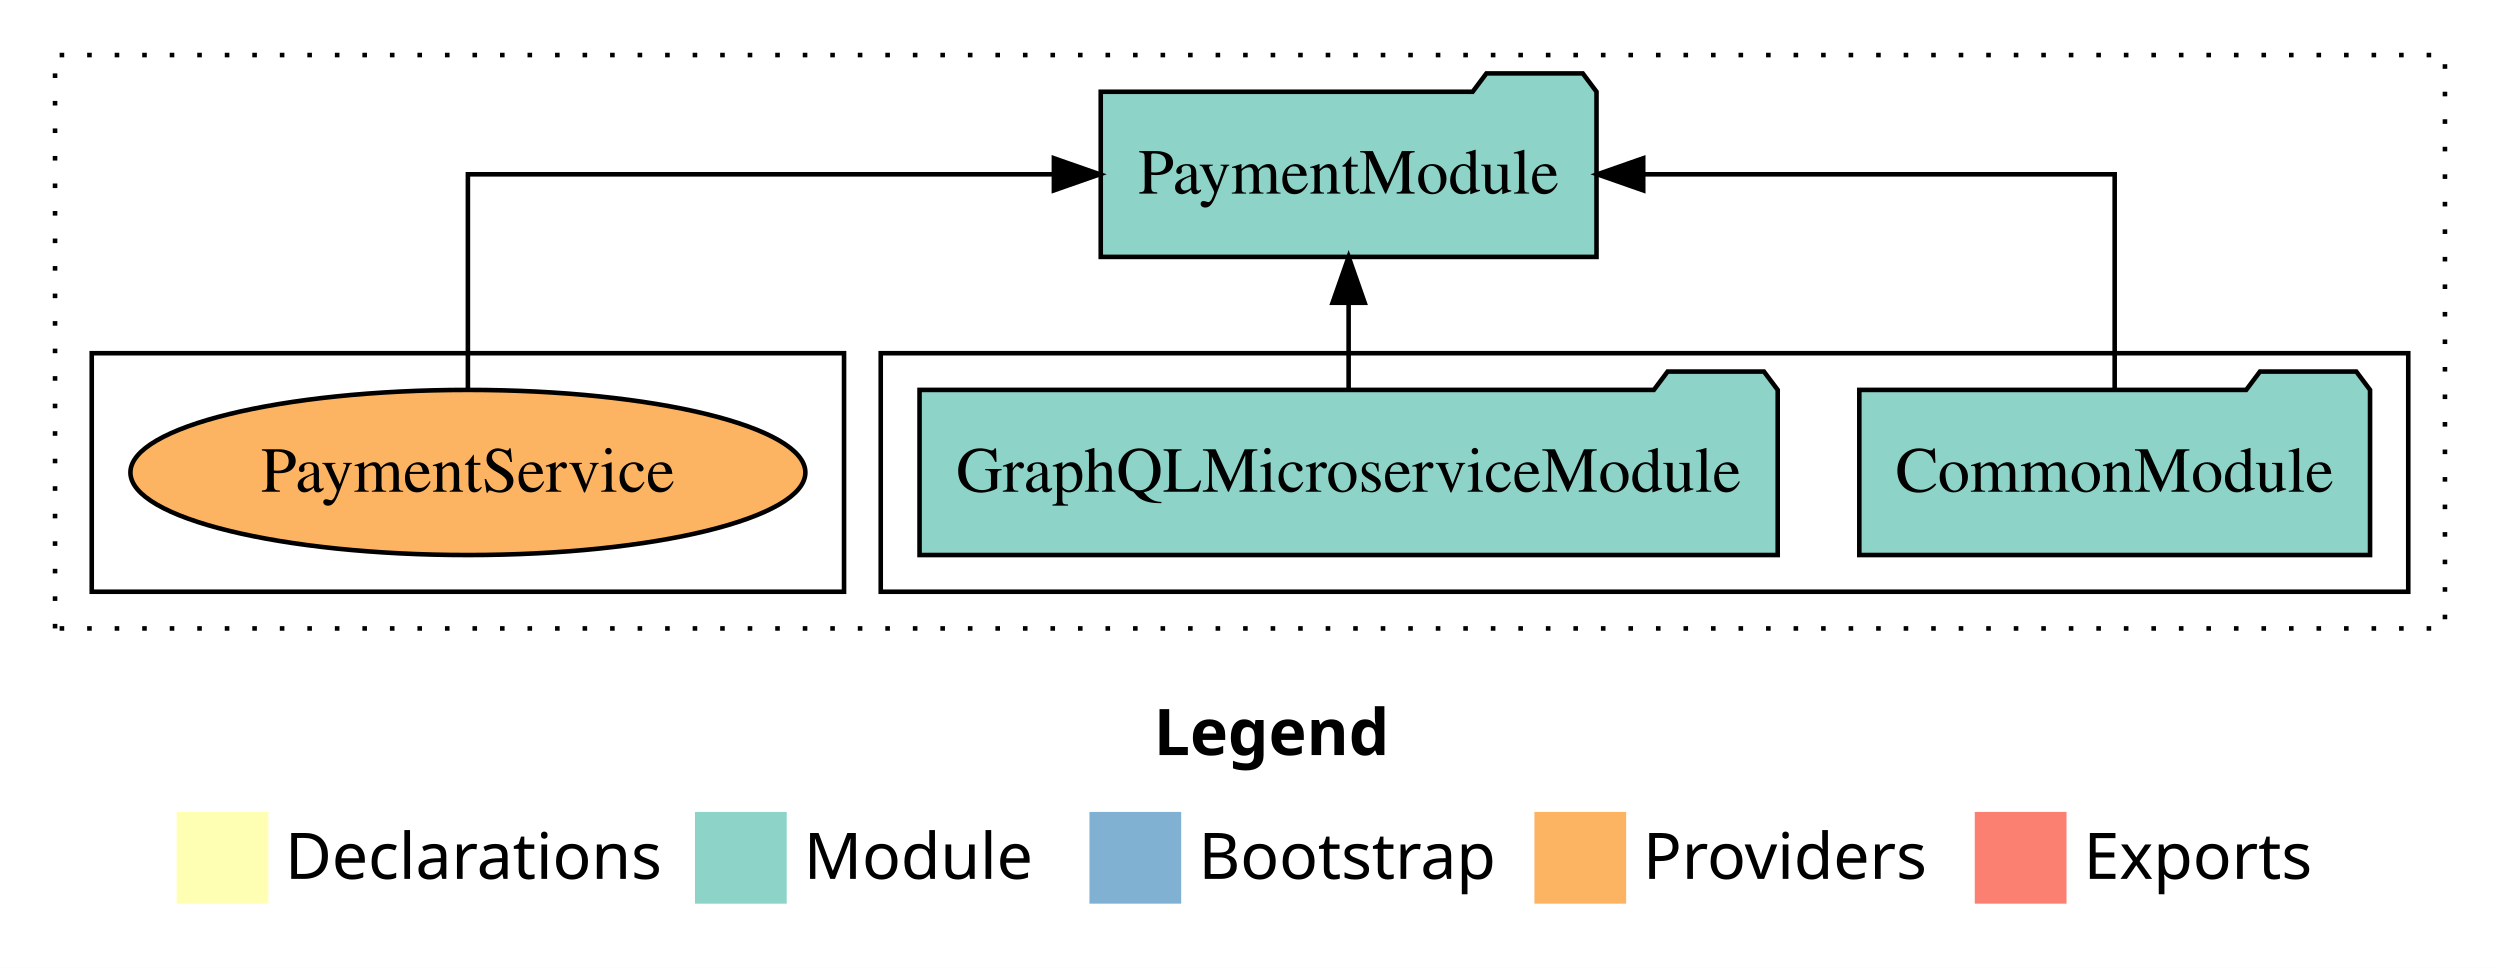
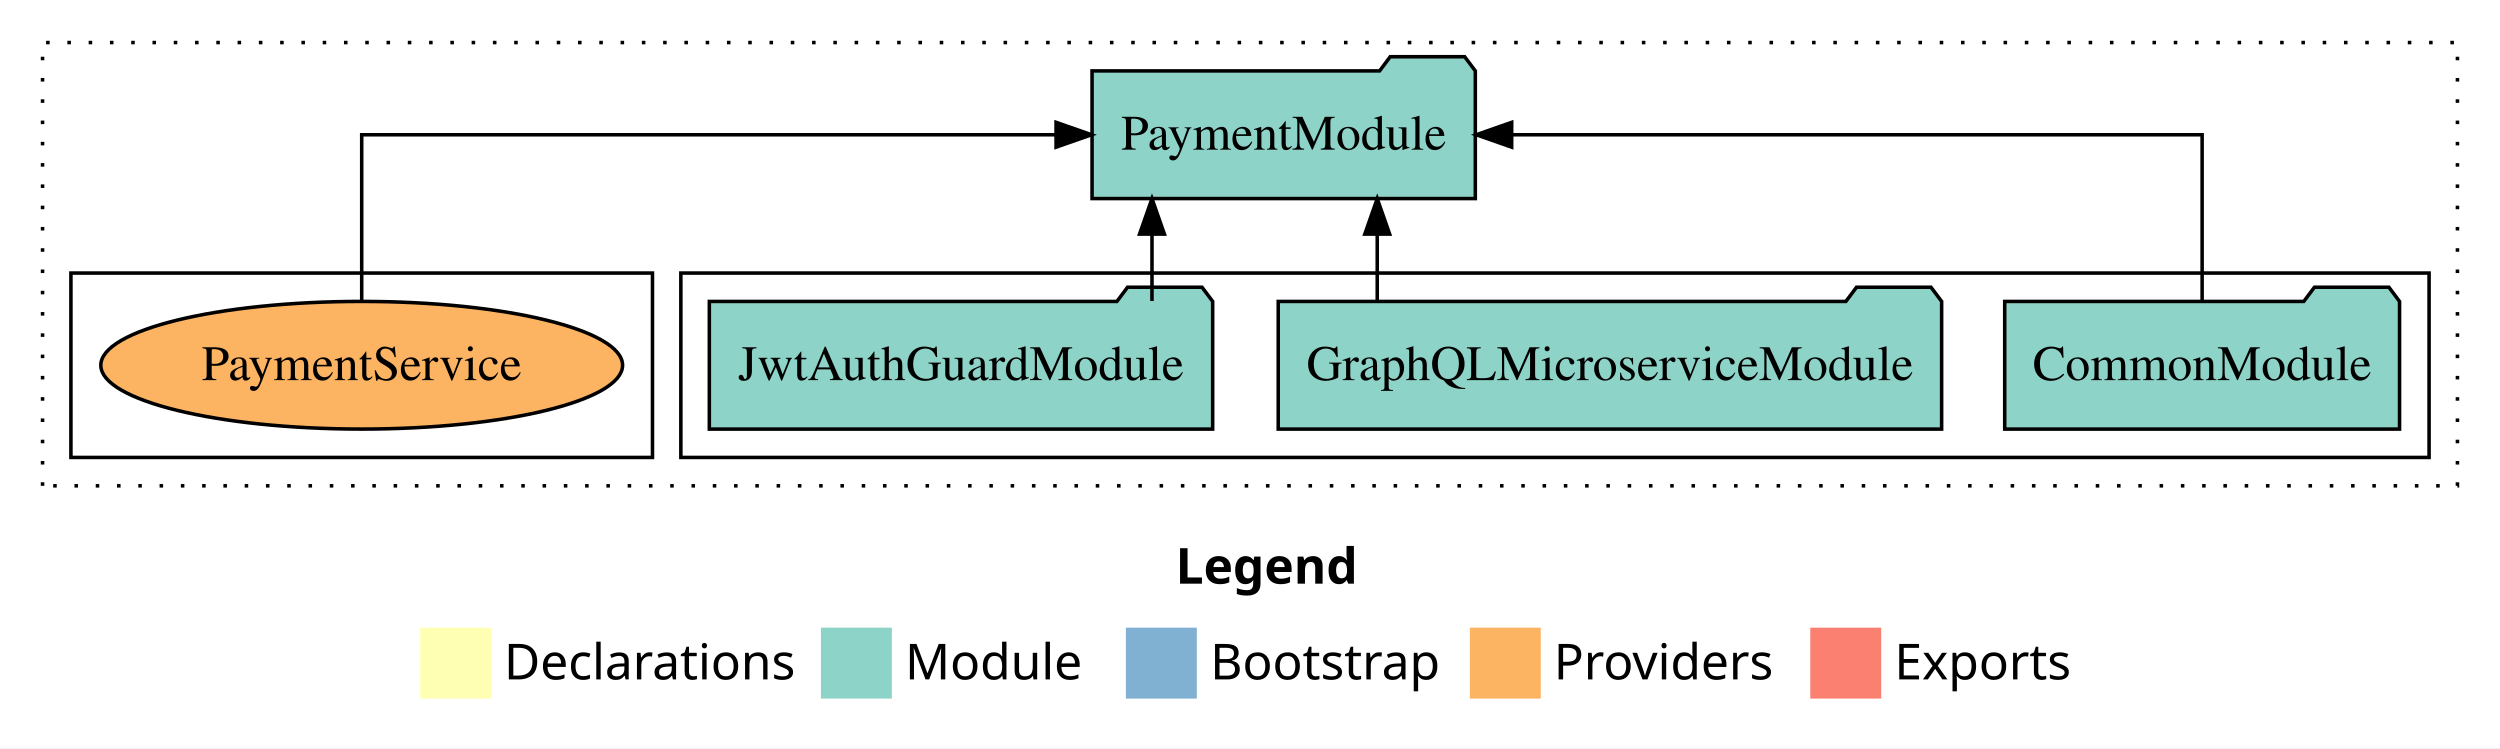
- <svg xmlns="http://www.w3.org/2000/svg" width="545pt" height="211pt" viewBox="0.00 0.00 545.00 211.00">
+ <svg xmlns="http://www.w3.org/2000/svg" width="705pt" height="211pt" viewBox="0.00 0.00 705.00 211.00">
  <g id="graph0" class="graph" transform="scale(1 1) rotate(0) translate(4 207)">
-     <polygon fill="white" stroke="transparent" points="-4,4 -4,-207 541,-207 541,4 -4,4" />
-     <text text-anchor="start" x="247.51" y="-42.4" font-family="Times-12" font-weight="bold" font-size="14.00">Legend</text>
-     <polygon fill="#ffffb3" stroke="transparent" points="34.5,-10 34.5,-30 54.5,-30 54.5,-10 34.5,-10" />
-     <text text-anchor="start" x="58.13" y="-15.4" font-family="Times-12" font-size="14.00">  Declarations</text>
-     <polygon fill="#8dd3c7" stroke="transparent" points="147.5,-10 147.5,-30 167.5,-30 167.5,-10 147.5,-10" />
-     <text text-anchor="start" x="171.23" y="-15.4" font-family="Times-12" font-size="14.00">  Module</text>
-     <polygon fill="#80b1d3" stroke="transparent" points="233.5,-10 233.5,-30 253.5,-30 253.5,-10 233.5,-10" />
-     <text text-anchor="start" x="257.28" y="-15.4" font-family="Times-12" font-size="14.00">  Bootstrap</text>
-     <polygon fill="#fdb462" stroke="transparent" points="330.5,-10 330.5,-30 350.5,-30 350.5,-10 330.5,-10" />
-     <text text-anchor="start" x="354.17" y="-15.4" font-family="Times-12" font-size="14.00">  Providers</text>
-     <polygon fill="#fb8072" stroke="transparent" points="426.5,-10 426.5,-30 446.5,-30 446.5,-10 426.5,-10" />
-     <text text-anchor="start" x="450.23" y="-15.4" font-family="Times-12" font-size="14.00">  Exports</text>
+     <polygon fill="white" stroke="transparent" points="-4,4 -4,-207 701,-207 701,4 -4,4" />
+     <text text-anchor="start" x="327.51" y="-42.4" font-family="Times-12" font-weight="bold" font-size="14.00">Legend</text>
+     <polygon fill="#ffffb3" stroke="transparent" points="114.5,-10 114.5,-30 134.5,-30 134.5,-10 114.5,-10" />
+     <text text-anchor="start" x="138.13" y="-15.4" font-family="Times-12" font-size="14.00">  Declarations</text>
+     <polygon fill="#8dd3c7" stroke="transparent" points="227.5,-10 227.5,-30 247.5,-30 247.5,-10 227.5,-10" />
+     <text text-anchor="start" x="251.23" y="-15.4" font-family="Times-12" font-size="14.00">  Module</text>
+     <polygon fill="#80b1d3" stroke="transparent" points="313.5,-10 313.5,-30 333.5,-30 333.5,-10 313.5,-10" />
+     <text text-anchor="start" x="337.28" y="-15.4" font-family="Times-12" font-size="14.00">  Bootstrap</text>
+     <polygon fill="#fdb462" stroke="transparent" points="410.5,-10 410.5,-30 430.5,-30 430.5,-10 410.5,-10" />
+     <text text-anchor="start" x="434.17" y="-15.4" font-family="Times-12" font-size="14.00">  Providers</text>
+     <polygon fill="#fb8072" stroke="transparent" points="506.5,-10 506.5,-30 526.5,-30 526.5,-10 506.5,-10" />
+     <text text-anchor="start" x="530.23" y="-15.4" font-family="Times-12" font-size="14.00">  Exports</text>
    <g id="clust1" class="cluster">
-       <polygon fill="none" stroke="black" stroke-dasharray="1,5" points="8,-70 8,-195 529,-195 529,-70 8,-70" />
+       <polygon fill="none" stroke="black" stroke-dasharray="1,5" points="8,-70 8,-195 689,-195 689,-70 8,-70" />
    </g>
    <g id="clust3" class="cluster">
-       <polygon fill="none" stroke="black" points="188,-78 188,-130 521,-130 521,-78 188,-78" />
+       <polygon fill="none" stroke="black" points="188,-78 188,-130 681,-130 681,-78 188,-78" />
    </g>
    <g id="clust6" class="cluster">
      <polygon fill="none" stroke="black" points="16,-78 16,-130 180,-130 180,-78 16,-78" />
    </g>
    <g id="node1" class="node">
-       <polygon fill="#8dd3c7" stroke="black" points="512.67,-122 509.67,-126 488.67,-126 485.67,-122 401.33,-122 401.33,-86 512.67,-86 512.67,-122" />
-       <text text-anchor="middle" x="457" y="-99.8" font-family="Times,serif" font-size="14.00">CommonModule</text>
+       <polygon fill="#8dd3c7" stroke="black" points="672.67,-122 669.67,-126 648.67,-126 645.67,-122 561.33,-122 561.33,-86 672.67,-86 672.67,-122" />
+       <text text-anchor="middle" x="617" y="-99.8" font-family="Times,serif" font-size="14.00">CommonModule</text>
+     </g>
+     <g id="node4" class="node">
+       <polygon fill="#8dd3c7" stroke="black" points="412.04,-187 409.04,-191 388.04,-191 385.04,-187 303.96,-187 303.96,-151 412.04,-151 412.04,-187" />
+       <text text-anchor="middle" x="358" y="-164.8" font-family="Times,serif" font-size="14.00">PaymentModule</text>
+     </g>
+     <g id="edge1" class="edge">
+       <path fill="none" stroke="black" d="M617,-122.11C617,-141.34 617,-169 617,-169 617,-169 422.29,-169 422.29,-169" />
+       <polygon fill="black" stroke="black" points="422.29,-165.5 412.29,-169 422.29,-172.5 422.29,-165.5" />
+     </g>
+     <g id="node2" class="node">
+       <polygon fill="#8dd3c7" stroke="black" points="543.54,-122 540.54,-126 519.54,-126 516.54,-122 356.46,-122 356.46,-86 543.54,-86 543.54,-122" />
+       <text text-anchor="middle" x="450" y="-99.8" font-family="Times,serif" font-size="14.00">GraphQLMicroserviceModule</text>
+     </g>
+     <g id="edge2" class="edge">
+       <path fill="none" stroke="black" d="M384.38,-122.11C384.38,-122.11 384.38,-140.99 384.38,-140.99" />
+       <polygon fill="black" stroke="black" points="380.88,-140.99 384.38,-150.99 387.88,-140.99 380.88,-140.99" />
    </g>
    <g id="node3" class="node">
-       <polygon fill="#8dd3c7" stroke="black" points="344.04,-187 341.04,-191 320.04,-191 317.04,-187 235.96,-187 235.96,-151 344.04,-151 344.04,-187" />
-       <text text-anchor="middle" x="290" y="-164.8" font-family="Times,serif" font-size="14.00">PaymentModule</text>
+       <polygon fill="#8dd3c7" stroke="black" points="337.97,-122 334.97,-126 313.97,-126 310.97,-122 196.03,-122 196.03,-86 337.97,-86 337.97,-122" />
+       <text text-anchor="middle" x="267" y="-99.8" font-family="Times,serif" font-size="14.00">JwtAuthGuardModule</text>
    </g>
-     <g id="edge1" class="edge">
-       <path fill="none" stroke="black" d="M457,-122.11C457,-141.34 457,-169 457,-169 457,-169 354.22,-169 354.22,-169" />
-       <polygon fill="black" stroke="black" points="354.22,-165.5 344.22,-169 354.22,-172.5 354.22,-165.5" />
+     <g id="edge3" class="edge">
+       <path fill="none" stroke="black" d="M320.86,-122.11C320.86,-122.11 320.86,-140.99 320.86,-140.99" />
+       <polygon fill="black" stroke="black" points="317.36,-140.99 320.86,-150.99 324.36,-140.99 317.36,-140.99" />
    </g>
-     <g id="node2" class="node">
-       <polygon fill="#8dd3c7" stroke="black" points="383.54,-122 380.54,-126 359.54,-126 356.54,-122 196.46,-122 196.46,-86 383.54,-86 383.54,-122" />
-       <text text-anchor="middle" x="290" y="-99.8" font-family="Times,serif" font-size="14.00">GraphQLMicroserviceModule</text>
-     </g>
-     <g id="edge2" class="edge">
-       <path fill="none" stroke="black" d="M290,-122.11C290,-122.11 290,-140.99 290,-140.99" />
-       <polygon fill="black" stroke="black" points="286.5,-140.99 290,-150.99 293.5,-140.99 286.5,-140.99" />
-     </g>
-     <g id="node4" class="node">
+     <g id="node5" class="node">
      <ellipse fill="#fdb462" stroke="black" cx="98" cy="-104" rx="73.57" ry="18" />
      <text text-anchor="middle" x="98" y="-99.8" font-family="Times,serif" font-size="14.00">PaymentService</text>
    </g>
-     <g id="edge3" class="edge">
-       <path fill="none" stroke="black" d="M98,-122.11C98,-141.34 98,-169 98,-169 98,-169 225.75,-169 225.75,-169" />
-       <polygon fill="black" stroke="black" points="225.75,-172.5 235.75,-169 225.75,-165.5 225.75,-172.5" />
+     <g id="edge4" class="edge">
+       <path fill="none" stroke="black" d="M98,-122.11C98,-141.34 98,-169 98,-169 98,-169 293.81,-169 293.81,-169" />
+       <polygon fill="black" stroke="black" points="293.81,-172.5 303.81,-169 293.81,-165.5 293.81,-172.5" />
    </g>
  </g>
</svg>
